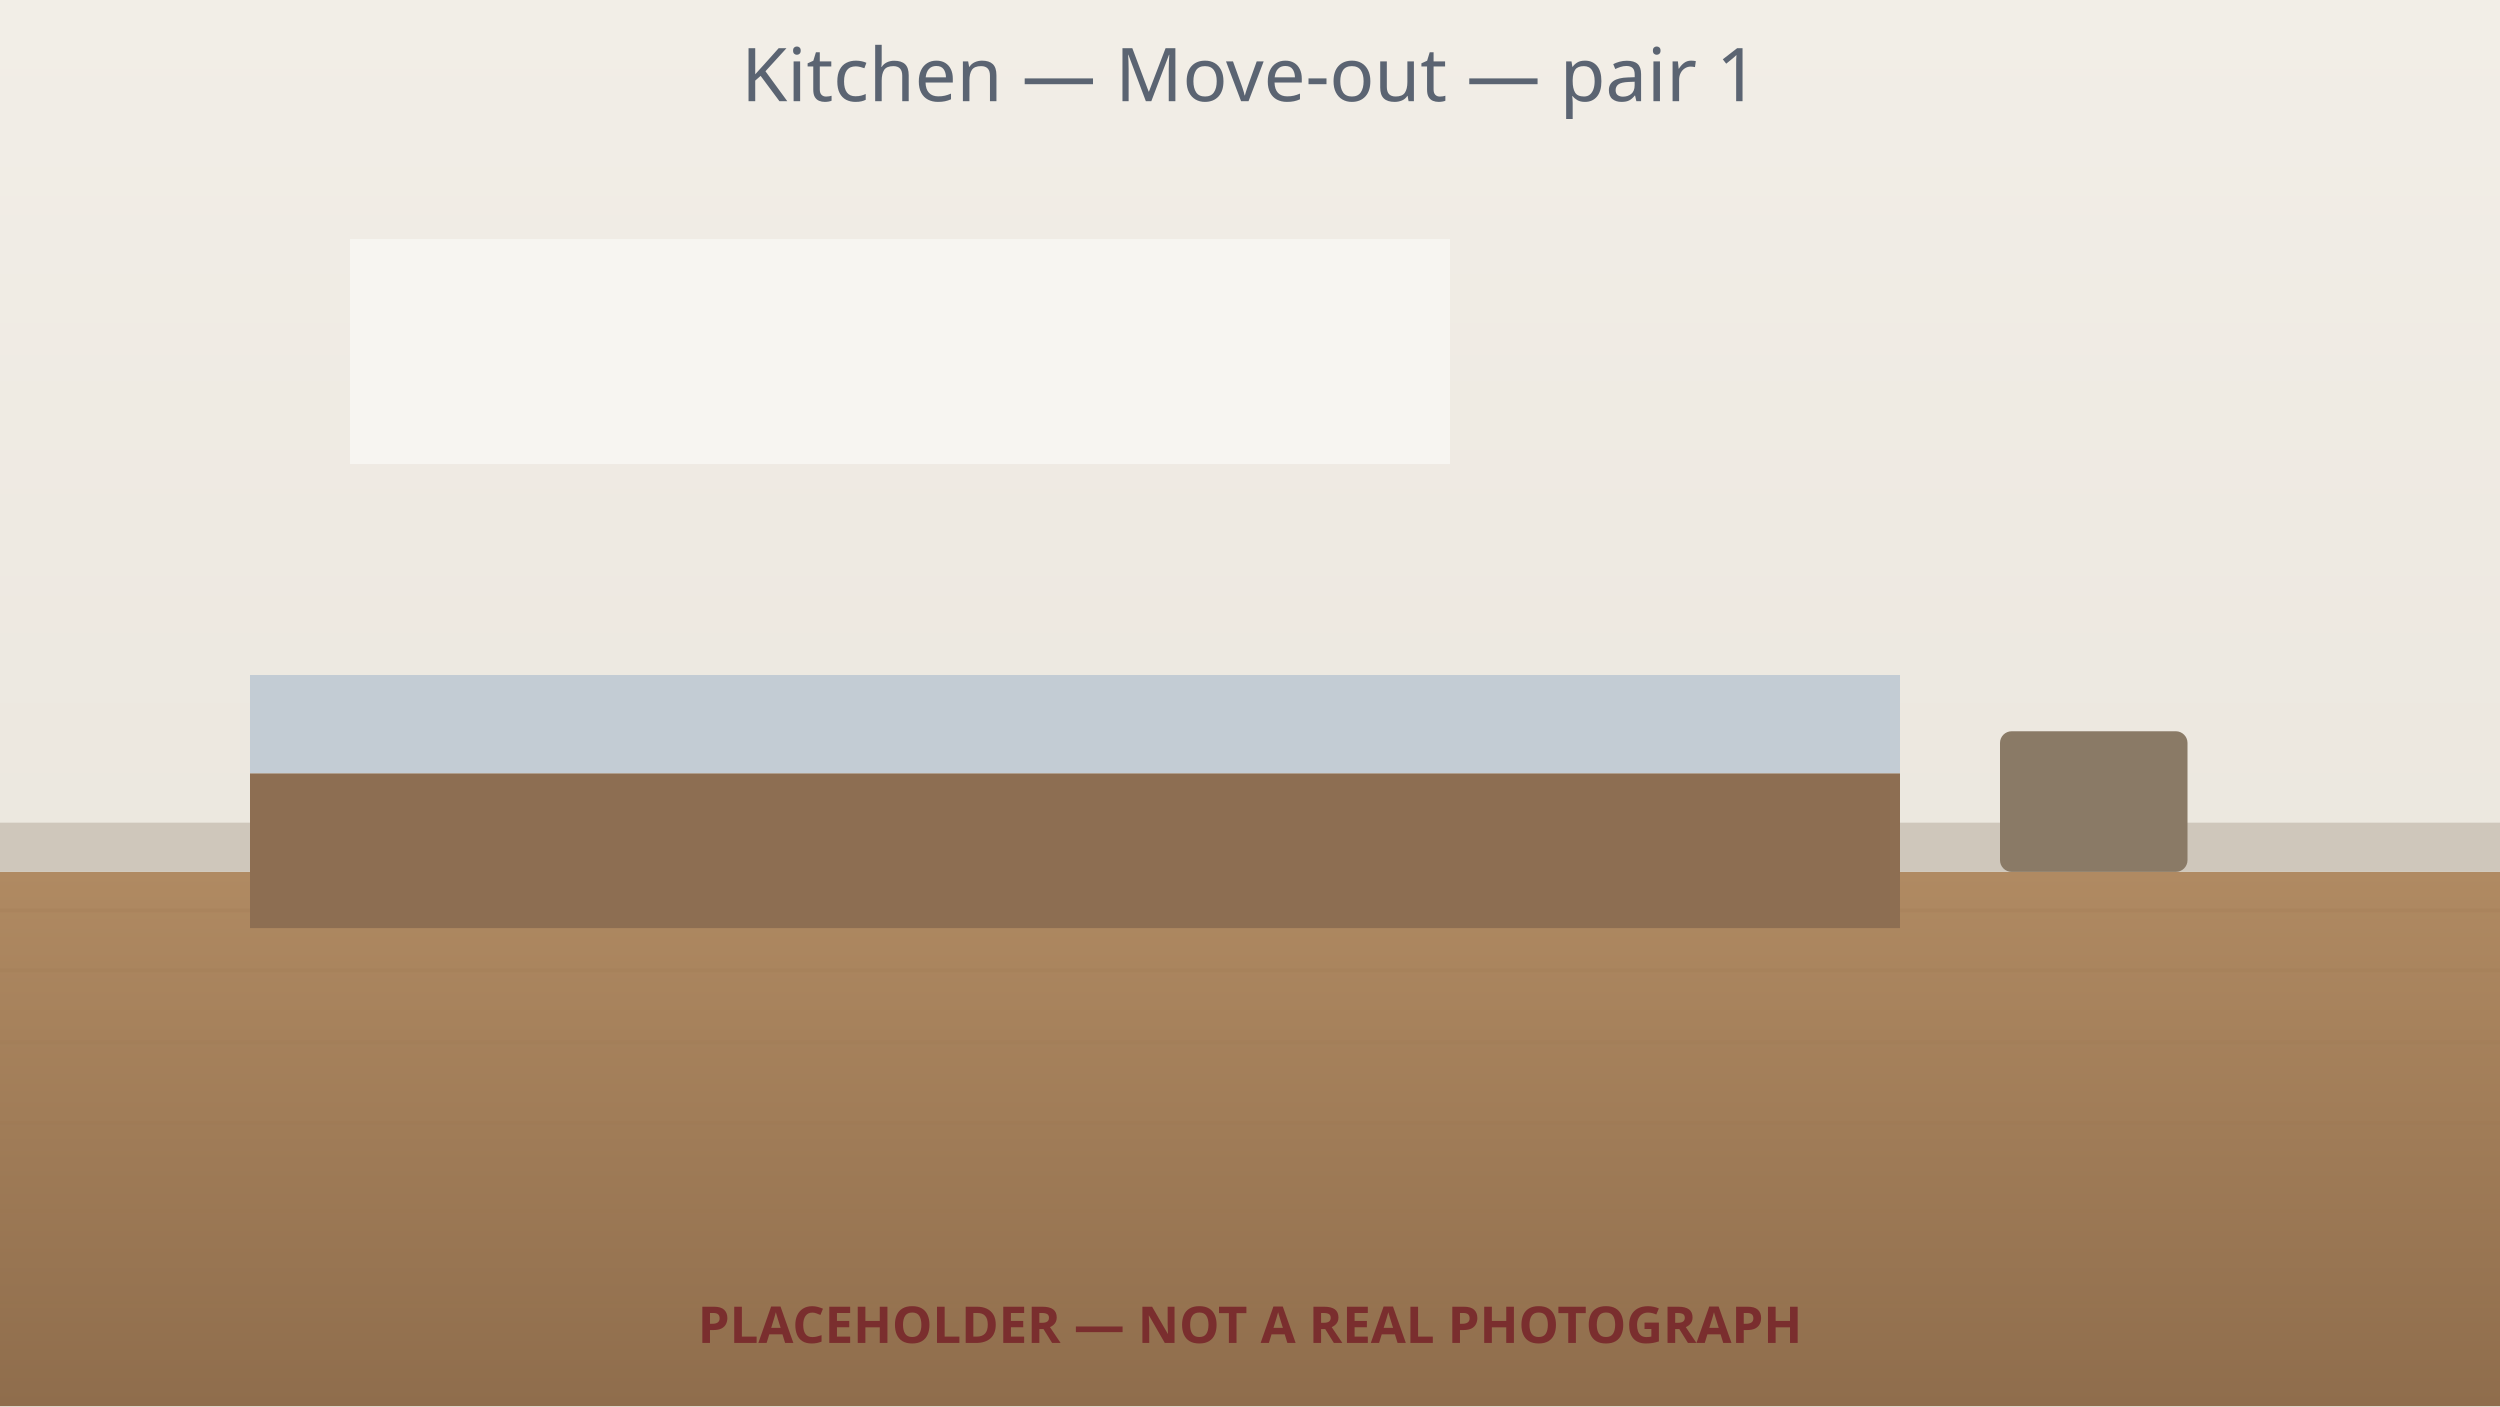
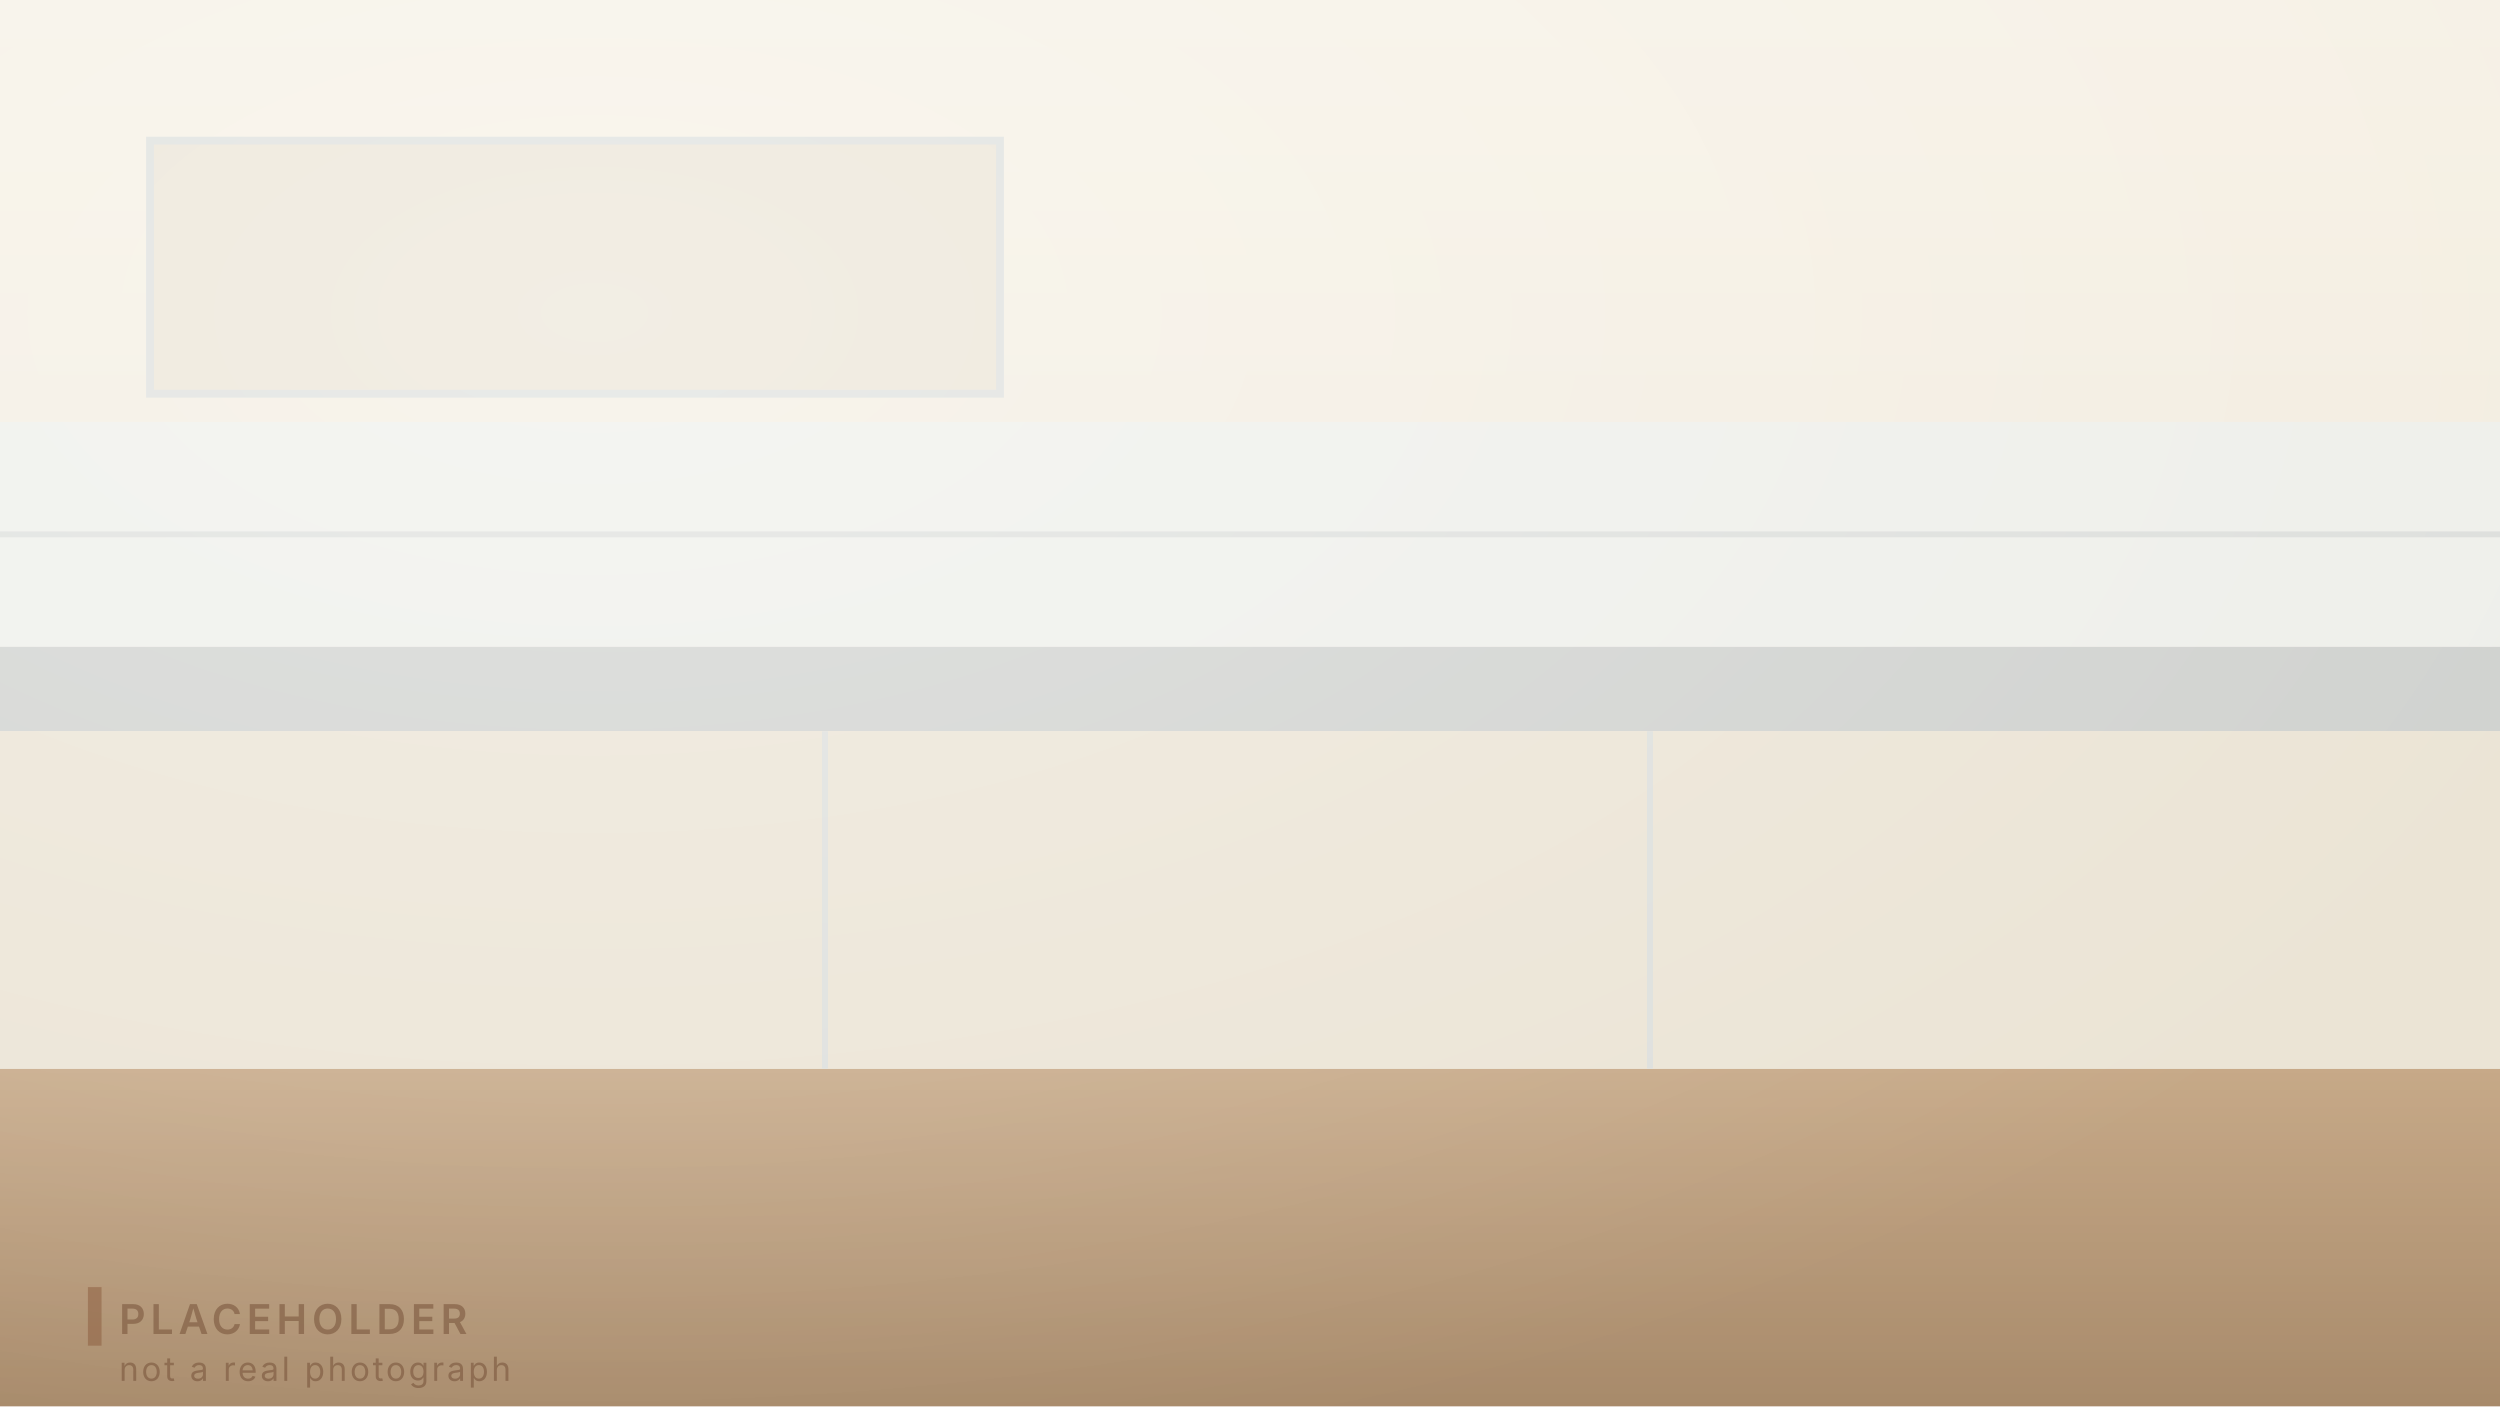
<svg xmlns="http://www.w3.org/2000/svg" width="1280" height="720" viewBox="0 0 1280 720" role="img">
  <defs>
-     <linearGradient id="wallg" x1="0" y1="0" x2="0" y2="1">
-       <stop offset="0" stop-color="#f2eee7" />
-       <stop offset="1" stop-color="#e8e3da" />
+     <linearGradient id="wall" x1="0" y1="0" x2="0" y2="1">
+       <stop offset="0" stop-color="#f4f1ea" />
+       <stop offset="1" stop-color="#e6e0d5" />
    </linearGradient>
-     <linearGradient id="floorg" x1="0" y1="0" x2="0" y2="1">
-       <stop offset="0" stop-color="#b08a62" />
+     <linearGradient id="floor" x1="0" y1="0" x2="0" y2="1">
+       <stop offset="0" stop-color="#b79572" />
      <stop offset="1" stop-color="#8f6d4c" />
    </linearGradient>
-     <radialGradient id="daylight" cx="0.25" cy="0.3" r="0.75">
-       <stop offset="0" stop-color="#ffffff" stop-opacity="0.55" />
+     <radialGradient id="day" cx="0.24" cy="0.22" r="0.85">
+       <stop offset="0" stop-color="#ffffff" stop-opacity="0.36" />
      <stop offset="1" stop-color="#ffffff" stop-opacity="0" />
    </radialGradient>
-     <radialGradient id="stain" cx="0.5" cy="0.5" r="0.5">
-       <stop offset="0" stop-color="#5a3a22" stop-opacity="0.85" />
-       <stop offset="0.6" stop-color="#6b4a2f" stop-opacity="0.55" />
-       <stop offset="1" stop-color="#6b4a2f" stop-opacity="0" />
+     <radialGradient id="mark" cx="0.5" cy="0.5" r="0.5">
+       <stop offset="0" stop-color="#5d4326" stop-opacity="0.85" />
+       <stop offset="0.6" stop-color="#6b4d2d" stop-opacity="0.45" />
+       <stop offset="1" stop-color="#6b4d2d" stop-opacity="0" />
    </radialGradient>
  </defs>
-   <rect width="1280" height="720" fill="url(#wallg)" />
-   <path d="M0 446.4 L1280.0 446.4 L1280.0 720 L0 720 Z" fill="url(#floorg)" />
-   <line x1="0" y1="466.2" x2="1280" y2="466.2" stroke="#9a765230" stroke-width="2" />
-   <line x1="0" y1="496.8" x2="1280" y2="496.8" stroke="#9a765230" stroke-width="2" />
-   <line x1="0" y1="533.6" x2="1280" y2="533.6" stroke="#9a765230" stroke-width="2" />
-   <line x1="0" y1="574.9" x2="1280" y2="574.9" stroke="#9a765230" stroke-width="2" />
-   <line x1="0" y1="620.1" x2="1280" y2="620.1" stroke="#9a765230" stroke-width="2" />
-   <line x1="0" y1="668.6" x2="1280" y2="668.6" stroke="#9a765230" stroke-width="2" />
-   <rect x="0" y="421.2" width="1280" height="25.2" fill="#cfc7bb" />
-   <rect x="128.0" y="345.6" width="844.8" height="50.4" fill="#c3ccd4" />
-   <rect x="128.0" y="396.0" width="844.8" height="79.2" fill="#8d6e52" />
-   <rect x="179.2" y="122.4" width="563.2" height="115.2" fill="#f7f5f1" />
-   <rect x="1024.0" y="374.4" width="96.0" height="72.0" rx="6" fill="#8a7a66" />
-   <text x="640" y="51.8" font-family="system-ui, sans-serif" font-size="38" fill="#5b6472" text-anchor="middle">Kitchen — Move-out — pair 1</text>
-   <text x="640" y="687.6" font-family="system-ui, sans-serif" font-size="26" fill="#7a2e2e" text-anchor="middle" font-weight="600">PLACEHOLDER — NOT A REAL PHOTOGRAPH</text>
+   <rect width="1280" height="720" fill="url(#wall)" />
+   <rect y="547.2" width="1280" height="172.8" fill="url(#floor)" />
+   <rect y="534.24" width="1280" height="12.96" fill="#d9d2c5" />
+   <rect y="216" width="1280" height="115.2" fill="#e9eef0" />
+   <line x1="0" y1="273.6" x2="1280" y2="273.6" stroke="#d3dade" stroke-width="3" />
+   <rect x="76.8" y="72" width="435.2" height="129.6" fill="#e6e0d5" stroke="#d3dade" stroke-width="4" />
+   <rect x="0" y="331.2" width="1280" height="43.2" fill="#c3c9cd" />
+   <rect x="0" y="374.4" width="1280" height="172.8" fill="#e6e0d5" />
+   <line x1="422.4" y1="374.4" x2="422.4" y2="547.2" stroke="#d3dade" stroke-width="3" />
+   <line x1="844.8" y1="374.4" x2="844.8" y2="547.2" stroke="#d3dade" stroke-width="3" />
+   <rect width="1280" height="720" fill="#fff3d6" opacity="0.22" />
+   <rect width="1280" height="720" fill="url(#day)" />
+   <g opacity="0.5">
+     <rect x="45" y="659" width="7" height="30" fill="#8a5a3c" />
+     <text x="61" y="683" font-family="system-ui, -apple-system, sans-serif" font-size="21" letter-spacing="2.5" fill="#6f4a31" font-weight="600">PLACEHOLDER</text>
+     <text x="61" y="707" font-family="system-ui, -apple-system, sans-serif" font-size="17" letter-spacing="1.4" fill="#6f4a31">not a real photograph</text>
+   </g>
</svg>
